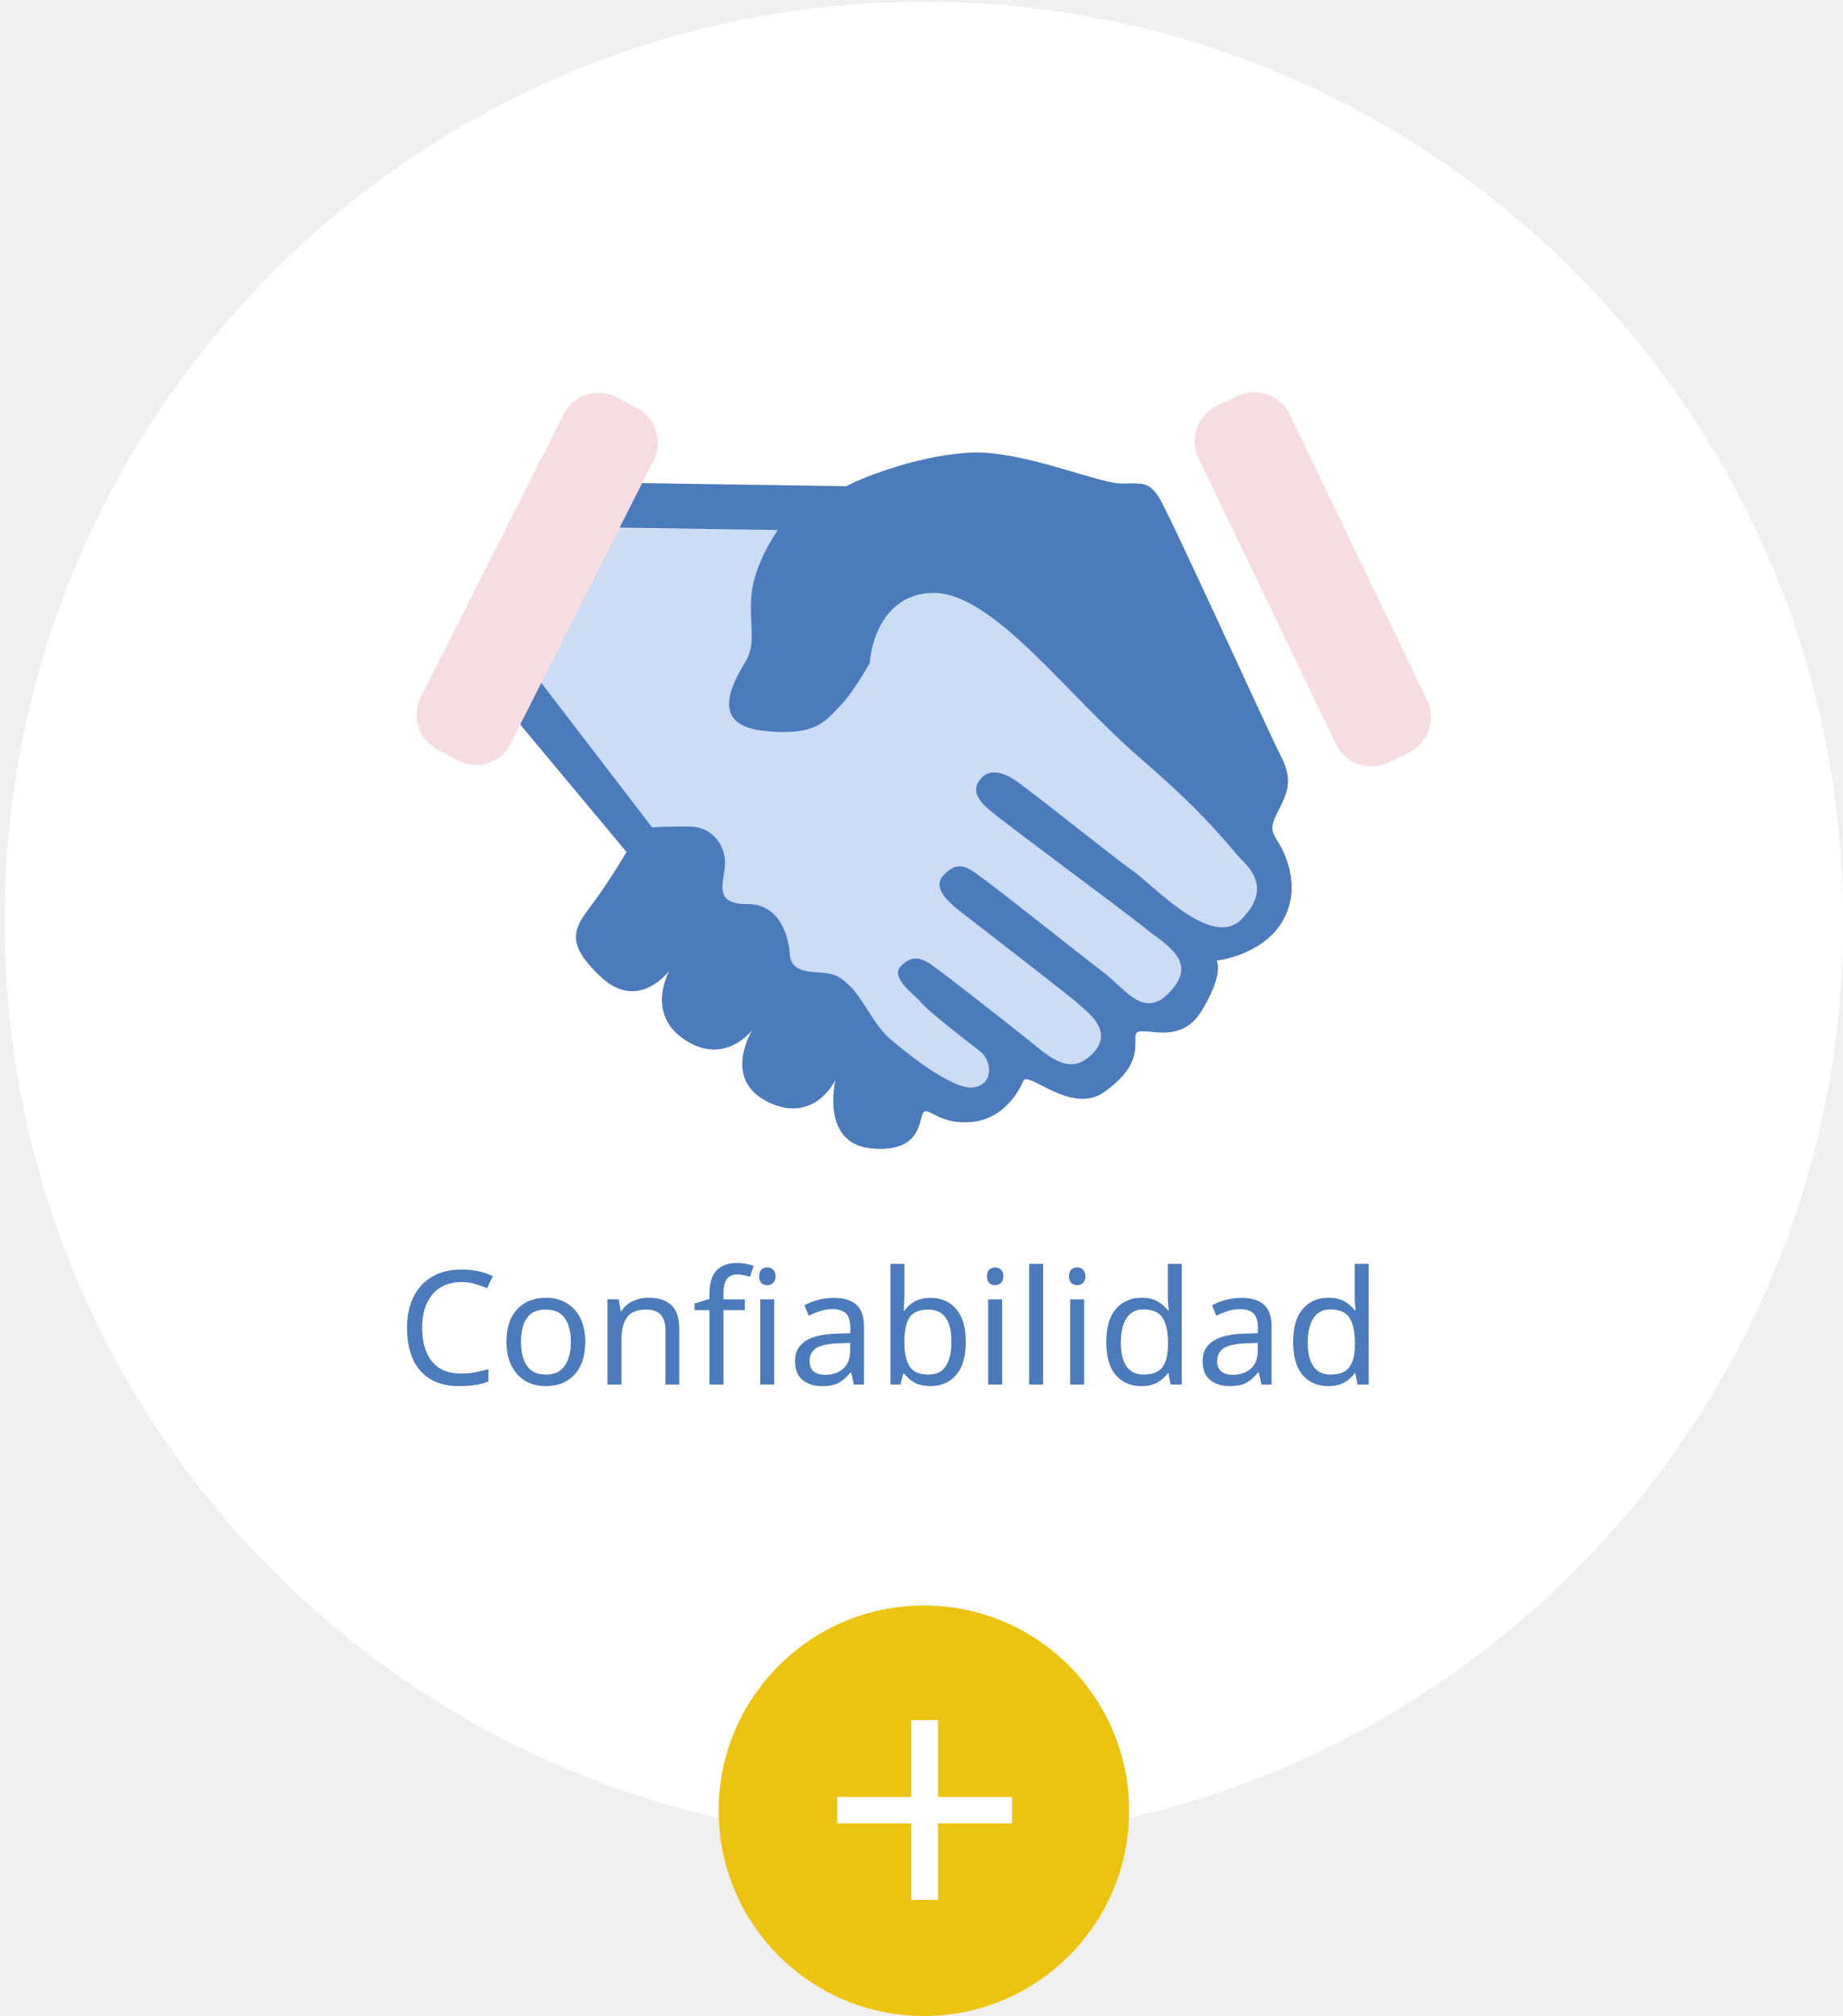
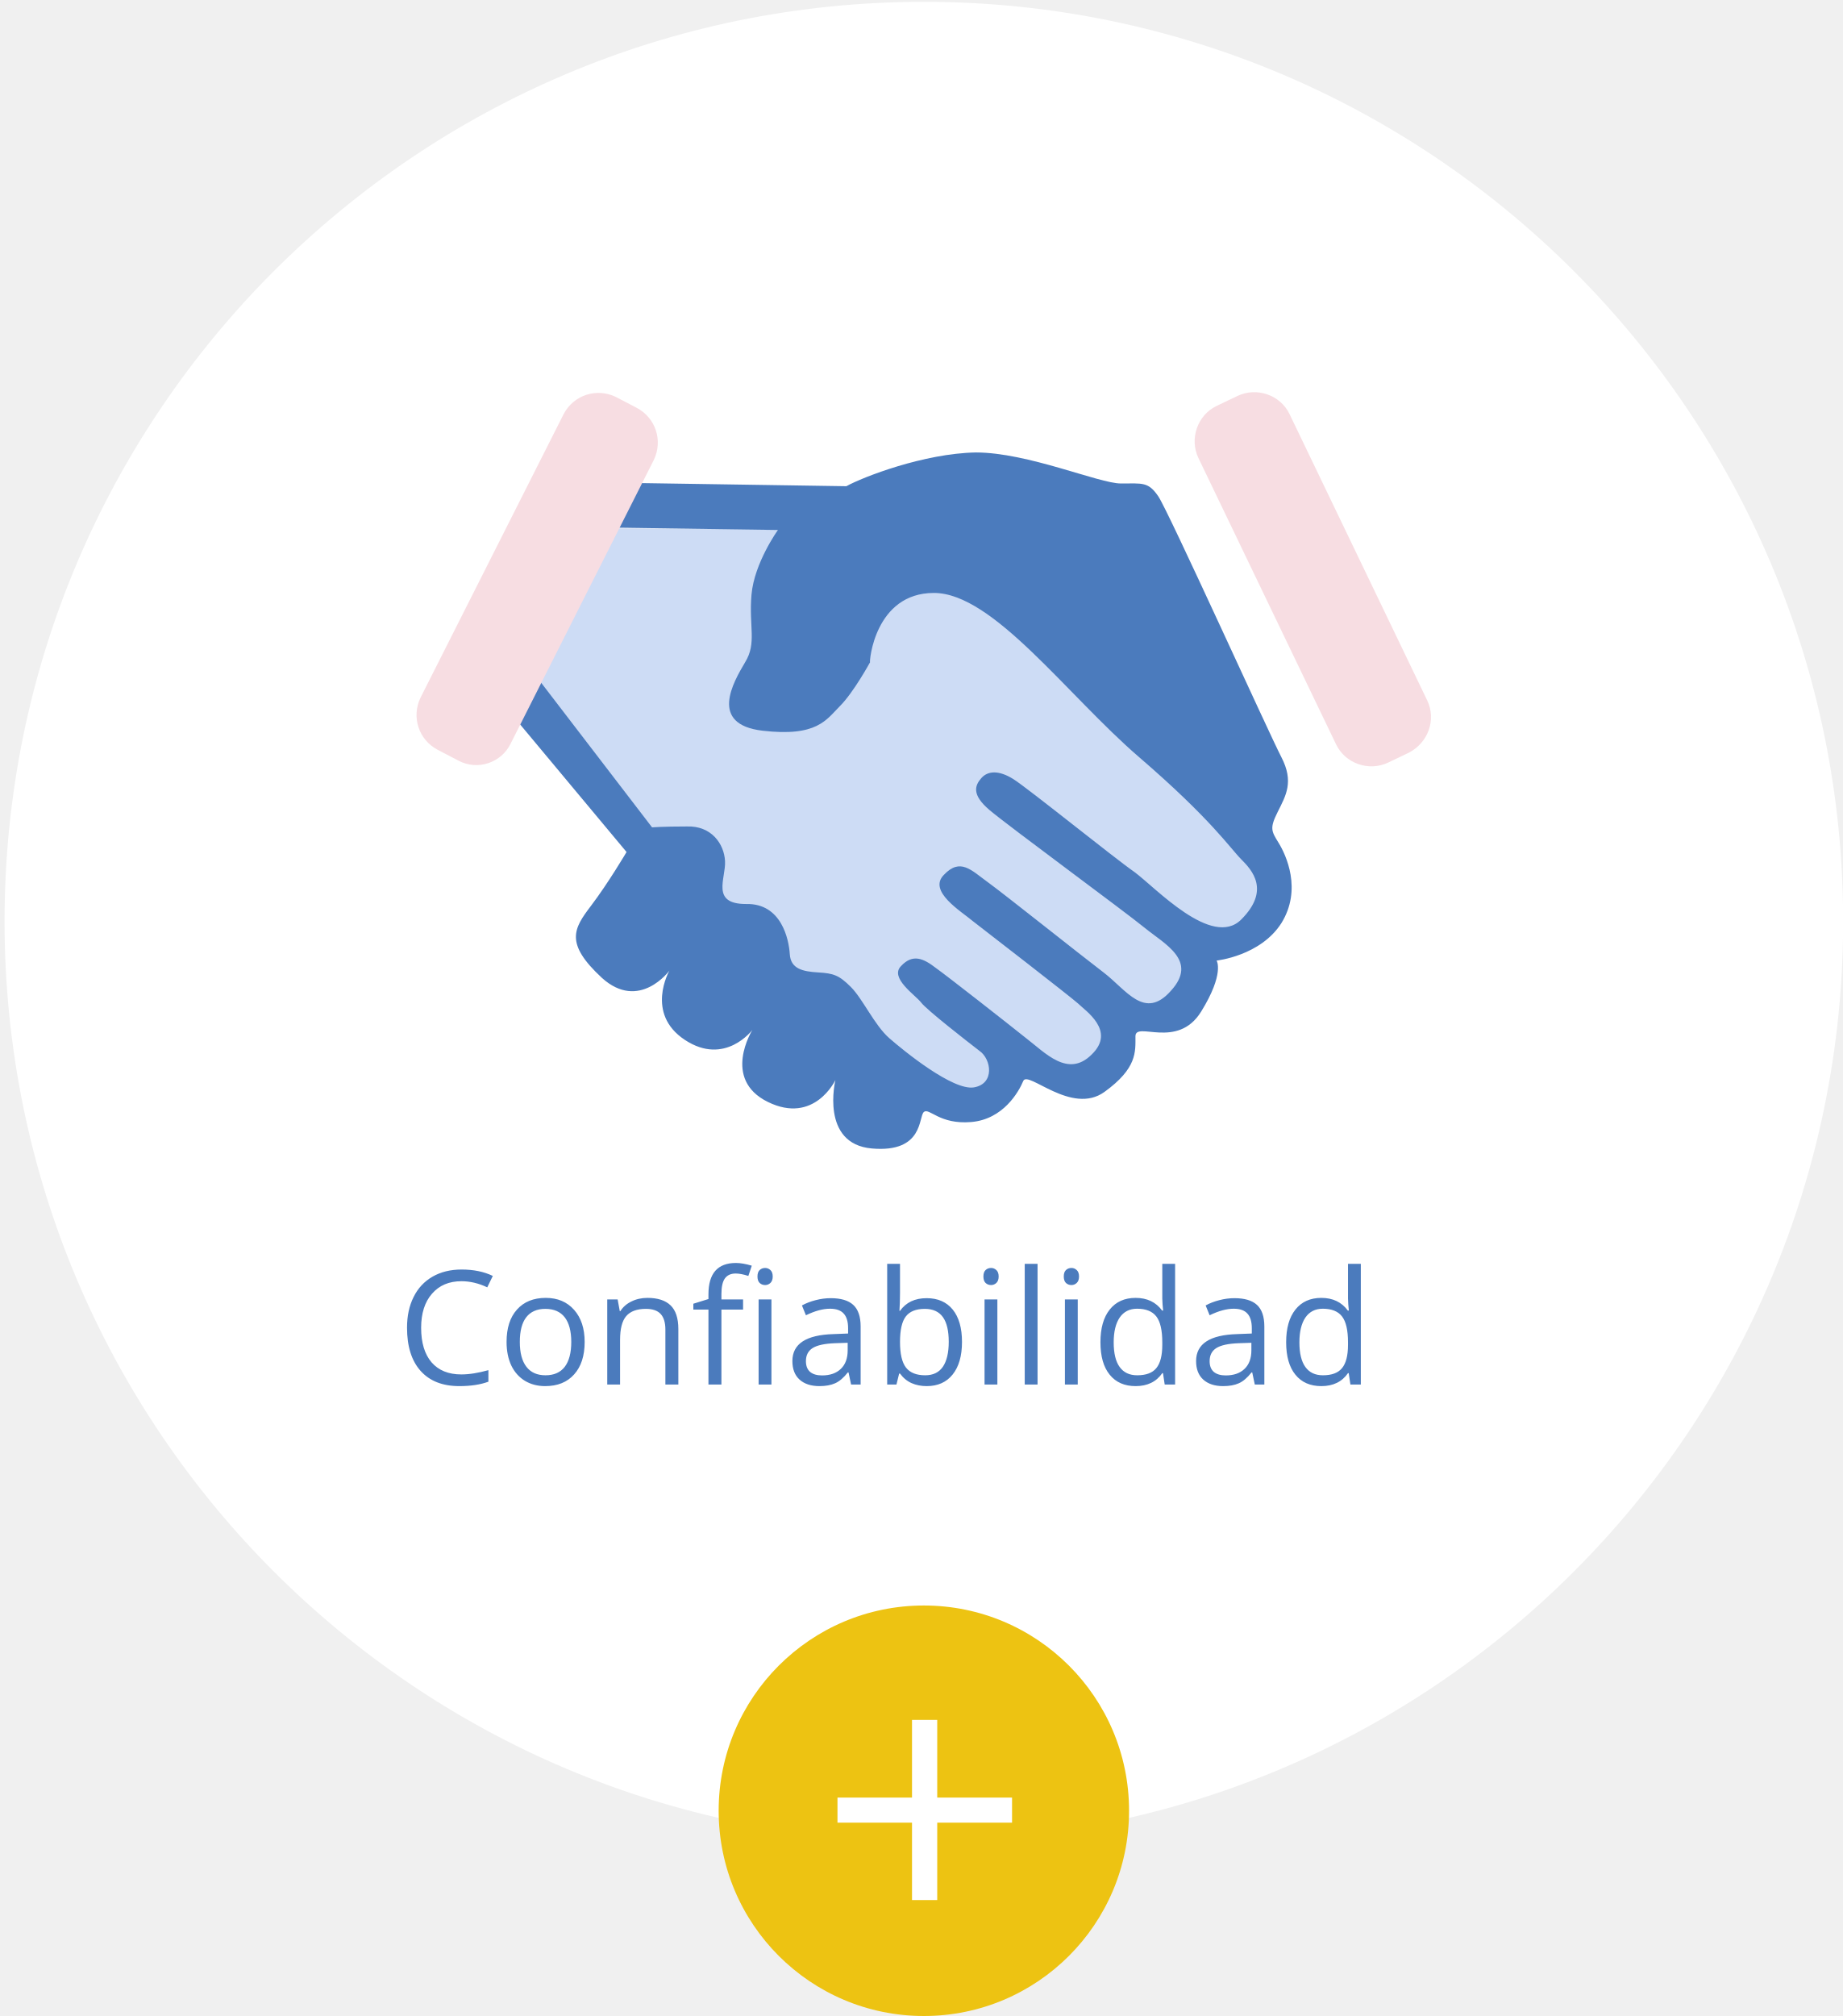
<svg xmlns="http://www.w3.org/2000/svg" version="1.1" id="Capa_1" x="0px" y="0px" viewBox="0 0 202 221" style="enable-background:new 0 0 202 221;" xml:space="preserve">
  <style type="text/css">
	.st0{fill:#FFFFFF;}
	.st1{fill:#CDDCF5;}
	.st2{fill:#4B7BBD;}
	.st3{fill:#F7DDE2;}
- 	.st4{font-family:'OpenSans-Bold';}
+ 	.st4{font-family: 'Open Sans', sans-serif;}
	.st5{font-size:17.423px;}
	.st6{fill:#EDC312;}
- 	.st7{font-family:'OpenSans-Extrabold';}
+ 	.st7{font-family: 'Open Sans', sans-serif;}
	.st8{font-size:40.772px;}
</style>
  <circle class="st0" cx="101.3" cy="101" r="100.8" />
  <g>
    <path class="st1" d="M63.5,57.9L55.2,77l25.5,30.3l17.5,12.5c0,0,5.6,0.9,6.1,0.9c0.6,0,4.5-1,4.5-1s1.3-1.3,1.5-1.4   c0.2-0.1,3.7-1.9,3.7-1.9l4.1,1.7c0,0,3.5,0.6,4.3-2.4c0.8-3.1,1.9-4.4,1.9-4.4l5.4-0.6l1.1-4.5l3.5-3.7l3.1-0.9   c0,0,2.2-2.3,1.9-1.5s0-5.6,0-5.6l-8.3-14.7l-6.1-11.9l-12.5-6.7l-15.3-3.1L63.5,57.9z" />
    <path class="st2" d="M95.4,72.6c-0.1,0,0.5-7.6,7-7.6s14.6,11.2,22.5,18s10,10,11.2,11.2c1.2,1.2,3.2,3.4,0,6.6   c-3.2,3.2-9.4-3.5-11.7-5.2c-2.3-1.6-11.7-9.2-13.3-10.2s-2.8-0.9-3.5-0.1c-0.7,0.8-1.1,1.8,0.9,3.5c2,1.7,14.8,11.1,17,12.9   c2.2,1.8,5.9,3.6,2.9,6.9c-2.9,3.3-4.9-0.1-7.4-2s-10.9-8.6-12.7-9.9c-1.8-1.3-3-2.7-4.8-0.8c-1.8,1.8,1.9,4,3.2,5.1   c1.3,1,10.6,8.2,11.5,9c0.8,0.8,4.2,3,1.5,5.6c-2.6,2.6-5.1-0.2-7.2-1.8c-2-1.6-8.5-6.7-9.9-7.7c-1.3-1-2.5-1.6-3.8-0.2   c-1.3,1.3,1.6,3.2,2.2,4c0.6,0.8,5.1,4.3,6.4,5.3c1.3,0.9,1.7,3.6-0.6,4s-7.7-4-9.3-5.4c-1.6-1.4-2.9-4.3-4.2-5.6   c-1.3-1.3-1.9-1.5-3.6-1.6c-1.7-0.1-3-0.4-3.1-2c-0.1-1.6-0.9-5.6-4.8-5.5c-3.9,0-2.2-2.8-2.3-4.7c-0.1-1.9-1.5-3.9-4.2-3.8   c-2.7,0-3.8,0.1-3.8,0.1L58,73.1l-2.4,4.6l13.1,15.7c0,0-2,3.4-3.9,5.9c-1.9,2.5-2.9,4.1,1.2,7.9c4.1,3.7,7.4-0.8,7.4-0.8   s-2.7,4.7,1.7,7.6s7.4-1.1,7.4-1.1s-3.4,5.4,1.7,7.9s7.4-2.4,7.4-2.4s-1.7,7,4,7.5c5.7,0.5,5.1-3.5,5.7-4c0.6-0.5,1.7,1.4,5.2,1.1   c3.5-0.3,5.2-3.3,5.7-4.5s5.3,3.8,8.9,1.2c3.6-2.6,3.4-4.4,3.4-6.1c0-1.7,4.6,1.5,7.2-2.7c2.6-4.2,1.7-5.6,1.7-5.6s4.8-0.5,7.1-4.1   c2.3-3.7,0.5-7.5-0.3-8.8c-0.8-1.3-1-1.6-0.1-3.4s1.8-3.3,0.4-6c-1.4-2.7-12.4-27-13.5-28.6c-1.1-1.6-1.7-1.4-4.1-1.4   s-10.2-3.4-15.9-3.4c-5.7,0.1-12.4,2.7-14.2,3.7l-26.3-0.4l-2.3,4.9l21.1,0.3c0,0-2.6,3.6-2.9,7.1c-0.3,3.5,0.6,5.3-0.7,7.4   c-1.3,2.2-4,6.8,1.9,7.5c6,0.7,7-1.2,8.5-2.7S95.4,72.6,95.4,72.6z" />
    <path d="M141.7,45.3" />
    <path class="st3" d="M154.5,82.5l-2.3,1.1c-2.1,1-4.7,0.1-5.7-2l-15.1-31.4c-1-2.1-0.1-4.7,2-5.7l2.3-1.1c2.1-1,4.7-0.1,5.7,2   l15.1,31.4C157.5,78.9,156.6,81.4,154.5,82.5z" />
    <path class="st3" d="M50.3,83.4L48,82.2c-2.1-1.1-2.9-3.6-1.9-5.7l15.7-31.1c1.1-2.1,3.6-2.9,5.7-1.9l2.3,1.2   c2.1,1.1,2.9,3.6,1.9,5.7L56,81.5C55,83.6,52.4,84.5,50.3,83.4z" />
  </g>
  <text transform="matrix(1 0 0 1 43.5676 151.7783)" class="st2 st4 st5">Confiabilidad</text>
  <circle class="st6" cx="101.3" cy="198.5" r="22.5" />
  <text transform="matrix(1 0 0 1 89.7664 212.806)" class="st0 st7 st8">+</text>
</svg>
